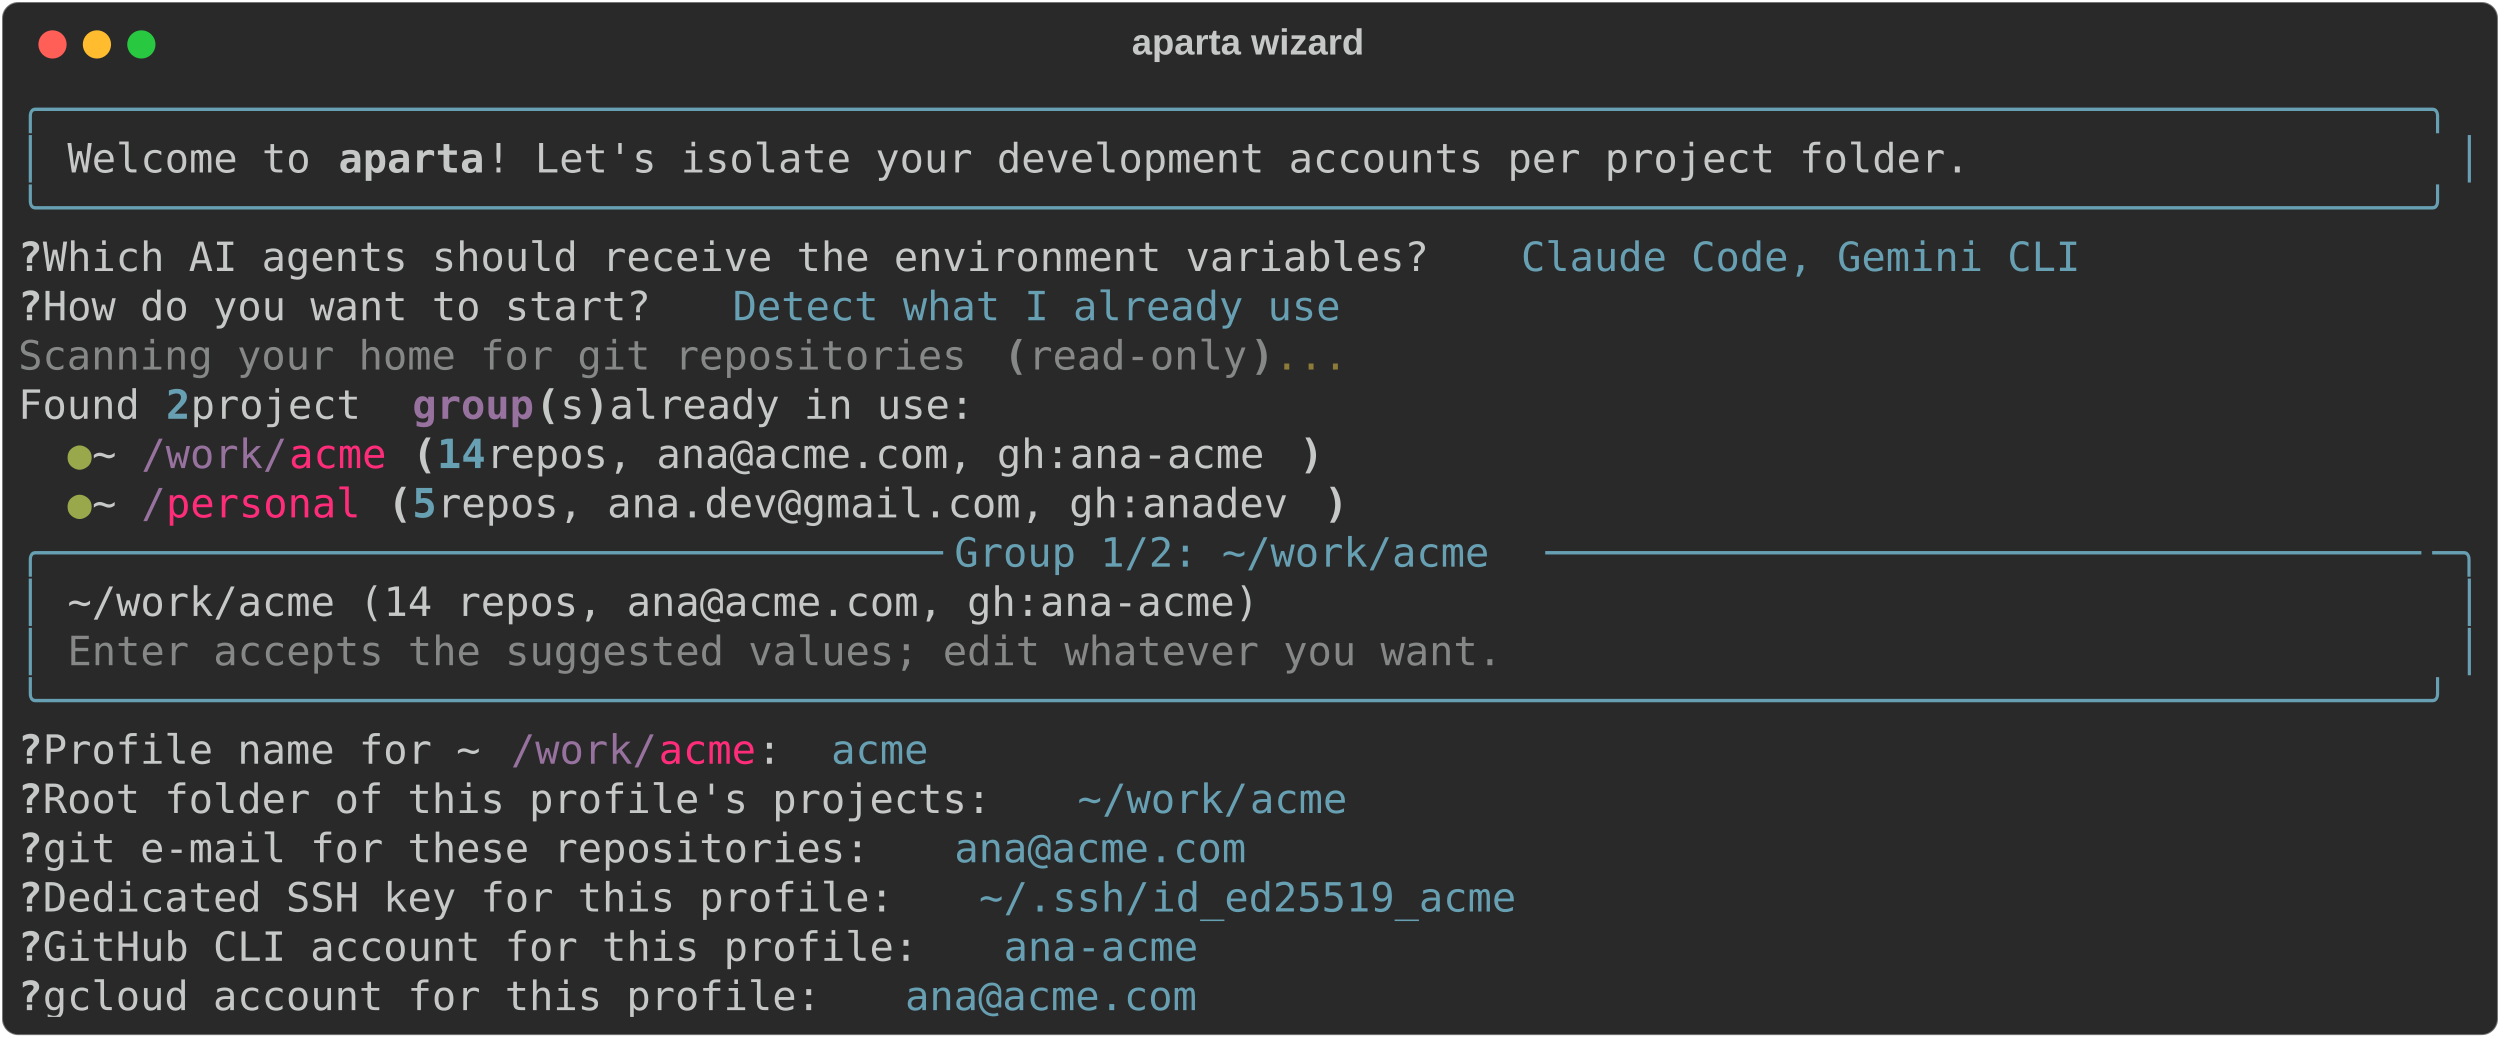
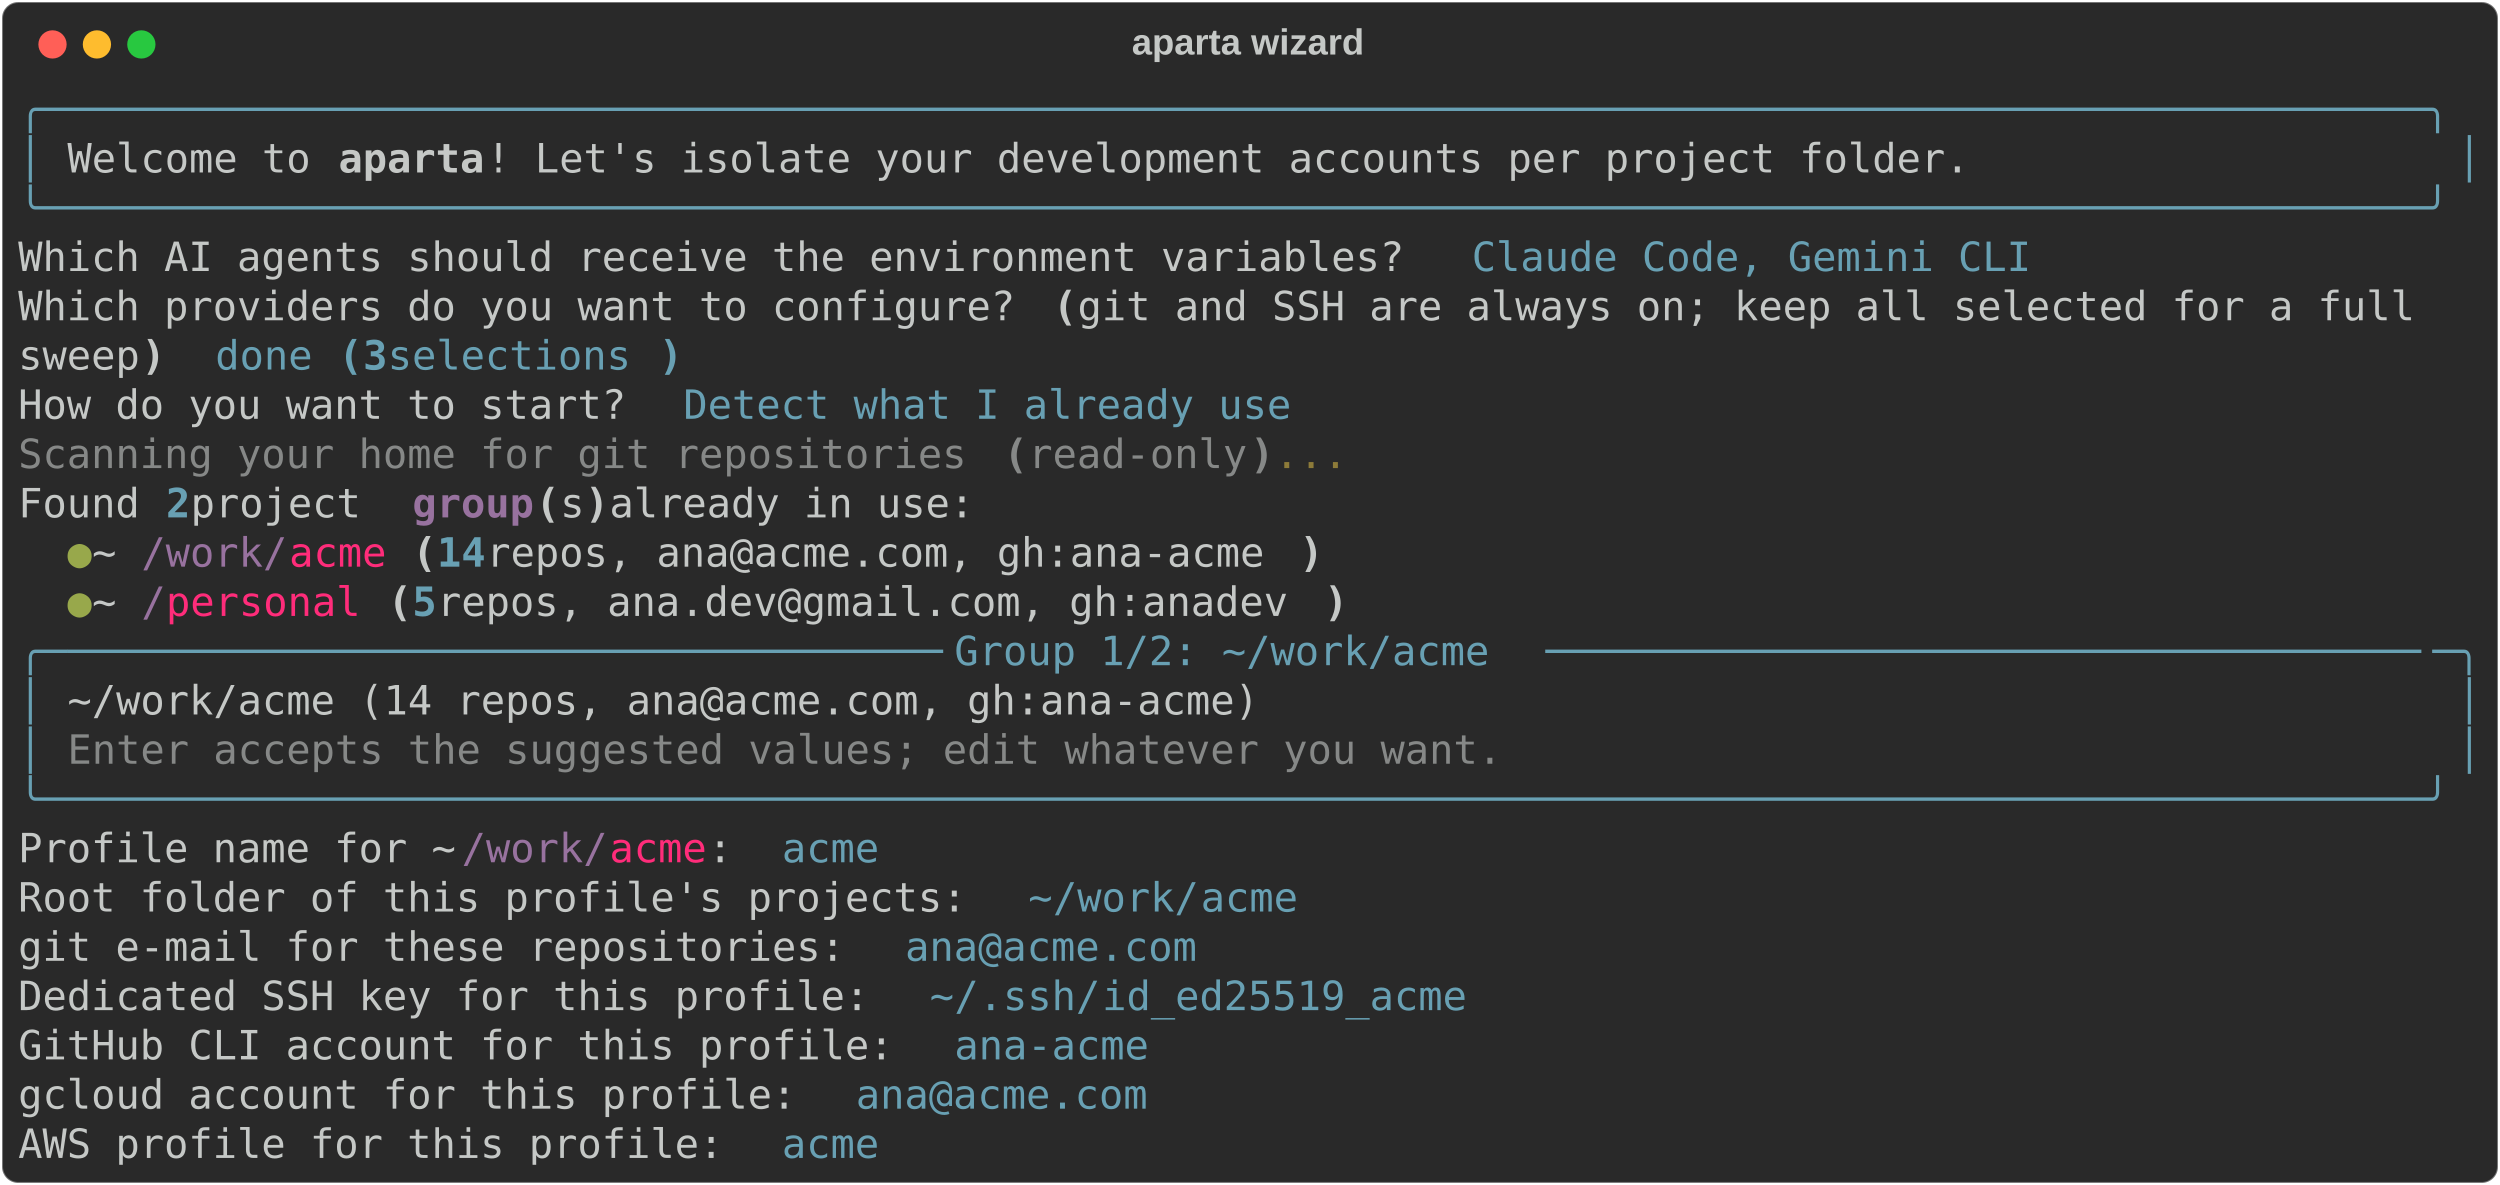
- <svg xmlns="http://www.w3.org/2000/svg" class="rich-terminal" viewBox="0 0 1238 513.6">
+ <svg xmlns="http://www.w3.org/2000/svg" class="rich-terminal" viewBox="0 0 1238 586.8">
  <style>

    @font-face {
        font-family: "Fira Code";
        src: local("FiraCode-Regular"),
                url("https://cdnjs.cloudflare.com/ajax/libs/firacode/6.2.0/woff2/FiraCode-Regular.woff2") format("woff2"),
                url("https://cdnjs.cloudflare.com/ajax/libs/firacode/6.2.0/woff/FiraCode-Regular.woff") format("woff");
        font-style: normal;
        font-weight: 400;
    }
    @font-face {
        font-family: "Fira Code";
        src: local("FiraCode-Bold"),
                url("https://cdnjs.cloudflare.com/ajax/libs/firacode/6.2.0/woff2/FiraCode-Bold.woff2") format("woff2"),
                url("https://cdnjs.cloudflare.com/ajax/libs/firacode/6.2.0/woff/FiraCode-Bold.woff") format("woff");
        font-style: bold;
        font-weight: 700;
    }

-     .terminal-3235360258-matrix {
+     .terminal-3699666002-matrix {
        font-family: Fira Code, monospace;
        font-size: 20px;
        line-height: 24.4px;
        font-variant-east-asian: full-width;
    }

-     .terminal-3235360258-title {
+     .terminal-3699666002-title {
        font-size: 18px;
        font-weight: bold;
        font-family: arial;
    }

-     .terminal-3235360258-r1 { fill: #68a0b3 }
- .terminal-3235360258-r2 { fill: #c5c8c6 }
- .terminal-3235360258-r3 { fill: #c5c8c6;font-weight: bold }
- .terminal-3235360258-r4 { fill: #868887 }
- .terminal-3235360258-r5 { fill: #868887;font-weight: bold }
- .terminal-3235360258-r6 { fill: #8d7b39 }
- .terminal-3235360258-r7 { fill: #68a0b3;font-weight: bold }
- .terminal-3235360258-r8 { fill: #98729f;font-weight: bold }
- .terminal-3235360258-r9 { fill: #98a84b }
- .terminal-3235360258-r10 { fill: #98729f }
- .terminal-3235360258-r11 { fill: #ff2c7a }
+     .terminal-3699666002-r1 { fill: #68a0b3 }
+ .terminal-3699666002-r2 { fill: #c5c8c6 }
+ .terminal-3699666002-r3 { fill: #c5c8c6;font-weight: bold }
+ .terminal-3699666002-r4 { fill: #68a0b3;font-weight: bold }
+ .terminal-3699666002-r5 { fill: #868887 }
+ .terminal-3699666002-r6 { fill: #868887;font-weight: bold }
+ .terminal-3699666002-r7 { fill: #8d7b39 }
+ .terminal-3699666002-r8 { fill: #98729f;font-weight: bold }
+ .terminal-3699666002-r9 { fill: #98a84b }
+ .terminal-3699666002-r10 { fill: #98729f }
+ .terminal-3699666002-r11 { fill: #ff2c7a }
    </style>
  <defs>
-     <clipPath id="terminal-3235360258-clip-terminal">
-       <rect x="0" y="0" width="1219.0" height="462.6" />
-     </clipPath>
-     <clipPath id="terminal-3235360258-line-0">
+     <clipPath id="terminal-3699666002-clip-terminal">
+       <rect x="0" y="0" width="1219.0" height="535.8" />
+     </clipPath>
+     <clipPath id="terminal-3699666002-line-0">
      <rect x="0" y="1.5" width="1220" height="24.65" />
    </clipPath>
-     <clipPath id="terminal-3235360258-line-1">
+     <clipPath id="terminal-3699666002-line-1">
      <rect x="0" y="25.9" width="1220" height="24.65" />
    </clipPath>
-     <clipPath id="terminal-3235360258-line-2">
+     <clipPath id="terminal-3699666002-line-2">
      <rect x="0" y="50.3" width="1220" height="24.65" />
    </clipPath>
-     <clipPath id="terminal-3235360258-line-3">
+     <clipPath id="terminal-3699666002-line-3">
      <rect x="0" y="74.7" width="1220" height="24.65" />
    </clipPath>
-     <clipPath id="terminal-3235360258-line-4">
+     <clipPath id="terminal-3699666002-line-4">
      <rect x="0" y="99.1" width="1220" height="24.65" />
    </clipPath>
-     <clipPath id="terminal-3235360258-line-5">
+     <clipPath id="terminal-3699666002-line-5">
      <rect x="0" y="123.5" width="1220" height="24.65" />
    </clipPath>
-     <clipPath id="terminal-3235360258-line-6">
+     <clipPath id="terminal-3699666002-line-6">
      <rect x="0" y="147.9" width="1220" height="24.65" />
    </clipPath>
-     <clipPath id="terminal-3235360258-line-7">
+     <clipPath id="terminal-3699666002-line-7">
      <rect x="0" y="172.3" width="1220" height="24.65" />
    </clipPath>
-     <clipPath id="terminal-3235360258-line-8">
+     <clipPath id="terminal-3699666002-line-8">
      <rect x="0" y="196.7" width="1220" height="24.65" />
    </clipPath>
-     <clipPath id="terminal-3235360258-line-9">
+     <clipPath id="terminal-3699666002-line-9">
      <rect x="0" y="221.1" width="1220" height="24.65" />
    </clipPath>
-     <clipPath id="terminal-3235360258-line-10">
+     <clipPath id="terminal-3699666002-line-10">
      <rect x="0" y="245.5" width="1220" height="24.65" />
    </clipPath>
-     <clipPath id="terminal-3235360258-line-11">
+     <clipPath id="terminal-3699666002-line-11">
      <rect x="0" y="269.9" width="1220" height="24.65" />
    </clipPath>
-     <clipPath id="terminal-3235360258-line-12">
+     <clipPath id="terminal-3699666002-line-12">
      <rect x="0" y="294.3" width="1220" height="24.65" />
    </clipPath>
-     <clipPath id="terminal-3235360258-line-13">
+     <clipPath id="terminal-3699666002-line-13">
      <rect x="0" y="318.7" width="1220" height="24.65" />
    </clipPath>
-     <clipPath id="terminal-3235360258-line-14">
+     <clipPath id="terminal-3699666002-line-14">
      <rect x="0" y="343.1" width="1220" height="24.65" />
    </clipPath>
-     <clipPath id="terminal-3235360258-line-15">
+     <clipPath id="terminal-3699666002-line-15">
      <rect x="0" y="367.5" width="1220" height="24.65" />
    </clipPath>
-     <clipPath id="terminal-3235360258-line-16">
+     <clipPath id="terminal-3699666002-line-16">
      <rect x="0" y="391.9" width="1220" height="24.65" />
    </clipPath>
-     <clipPath id="terminal-3235360258-line-17">
+     <clipPath id="terminal-3699666002-line-17">
      <rect x="0" y="416.3" width="1220" height="24.65" />
    </clipPath>
+     <clipPath id="terminal-3699666002-line-18">
+       <rect x="0" y="440.7" width="1220" height="24.65" />
+     </clipPath>
+     <clipPath id="terminal-3699666002-line-19">
+       <rect x="0" y="465.1" width="1220" height="24.65" />
+     </clipPath>
+     <clipPath id="terminal-3699666002-line-20">
+       <rect x="0" y="489.5" width="1220" height="24.65" />
+     </clipPath>
  </defs>
-   <rect fill="#292929" stroke="rgba(255,255,255,0.35)" stroke-width="1" x="1" y="1" width="1236" height="511.6" rx="8" />
-   <text class="terminal-3235360258-title" fill="#c5c8c6" text-anchor="middle" x="618" y="27">aparta wizard</text>
+   <rect fill="#292929" stroke="rgba(255,255,255,0.35)" stroke-width="1" x="1" y="1" width="1236" height="584.8" rx="8" />
+   <text class="terminal-3699666002-title" fill="#c5c8c6" text-anchor="middle" x="618" y="27">aparta wizard</text>
  <g transform="translate(26,22)">
    <circle cx="0" cy="0" r="7" fill="#ff5f57" />
    <circle cx="22" cy="0" r="7" fill="#febc2e" />
    <circle cx="44" cy="0" r="7" fill="#28c840" />
  </g>
-   <g transform="translate(9, 41)" clip-path="url(#terminal-3235360258-clip-terminal)">
-     <g class="terminal-3235360258-matrix">
-       <text class="terminal-3235360258-r1" x="0" y="20" textLength="1220" clip-path="url(#terminal-3235360258-line-0)">╭──────────────────────────────────────────────────────────────────────────────────────────────────╮</text>
-       <text class="terminal-3235360258-r2" x="1220" y="20" textLength="12.2" clip-path="url(#terminal-3235360258-line-0)">
- </text>
-       <text class="terminal-3235360258-r1" x="0" y="44.4" textLength="12.2" clip-path="url(#terminal-3235360258-line-1)">│</text>
-       <text class="terminal-3235360258-r2" x="24.4" y="44.4" textLength="134.2" clip-path="url(#terminal-3235360258-line-1)">Welcome to </text>
-       <text class="terminal-3235360258-r3" x="158.6" y="44.4" textLength="73.2" clip-path="url(#terminal-3235360258-line-1)">aparta</text>
-       <text class="terminal-3235360258-r2" x="231.8" y="44.4" textLength="744.2" clip-path="url(#terminal-3235360258-line-1)">! Let's isolate your development accounts per project folder.</text>
-       <text class="terminal-3235360258-r1" x="1207.8" y="44.4" textLength="12.2" clip-path="url(#terminal-3235360258-line-1)">│</text>
-       <text class="terminal-3235360258-r2" x="1220" y="44.4" textLength="12.2" clip-path="url(#terminal-3235360258-line-1)">
- </text>
-       <text class="terminal-3235360258-r1" x="0" y="68.8" textLength="1220" clip-path="url(#terminal-3235360258-line-2)">╰──────────────────────────────────────────────────────────────────────────────────────────────────╯</text>
-       <text class="terminal-3235360258-r2" x="1220" y="68.8" textLength="12.2" clip-path="url(#terminal-3235360258-line-2)">
- </text>
-       <text class="terminal-3235360258-r3" x="0" y="93.2" textLength="12.2" clip-path="url(#terminal-3235360258-line-3)">?</text>
-       <text class="terminal-3235360258-r2" x="12.2" y="93.2" textLength="732" clip-path="url(#terminal-3235360258-line-3)"> Which AI agents should receive the environment variables?  </text>
-       <text class="terminal-3235360258-r1" x="744.2" y="93.2" textLength="280.6" clip-path="url(#terminal-3235360258-line-3)">Claude Code, Gemini CLI</text>
-       <text class="terminal-3235360258-r2" x="1220" y="93.2" textLength="12.2" clip-path="url(#terminal-3235360258-line-3)">
- </text>
-       <text class="terminal-3235360258-r3" x="0" y="117.6" textLength="12.2" clip-path="url(#terminal-3235360258-line-4)">?</text>
-       <text class="terminal-3235360258-r2" x="12.2" y="117.6" textLength="341.6" clip-path="url(#terminal-3235360258-line-4)"> How do you want to start?  </text>
-       <text class="terminal-3235360258-r1" x="353.8" y="117.6" textLength="305" clip-path="url(#terminal-3235360258-line-4)">Detect what I already use</text>
-       <text class="terminal-3235360258-r2" x="1220" y="117.6" textLength="12.2" clip-path="url(#terminal-3235360258-line-4)">
- </text>
-       <text class="terminal-3235360258-r4" x="0" y="142" textLength="488" clip-path="url(#terminal-3235360258-line-5)">Scanning your home for git repositories </text>
-       <text class="terminal-3235360258-r5" x="488" y="142" textLength="12.2" clip-path="url(#terminal-3235360258-line-5)">(</text>
-       <text class="terminal-3235360258-r4" x="500.2" y="142" textLength="109.8" clip-path="url(#terminal-3235360258-line-5)">read-only</text>
-       <text class="terminal-3235360258-r5" x="610" y="142" textLength="12.2" clip-path="url(#terminal-3235360258-line-5)">)</text>
-       <text class="terminal-3235360258-r6" x="622.2" y="142" textLength="36.6" clip-path="url(#terminal-3235360258-line-5)">...</text>
-       <text class="terminal-3235360258-r2" x="1220" y="142" textLength="12.2" clip-path="url(#terminal-3235360258-line-5)">
- </text>
-       <text class="terminal-3235360258-r2" x="0" y="166.4" textLength="73.2" clip-path="url(#terminal-3235360258-line-6)">Found </text>
-       <text class="terminal-3235360258-r7" x="73.2" y="166.4" textLength="12.2" clip-path="url(#terminal-3235360258-line-6)">2</text>
-       <text class="terminal-3235360258-r2" x="85.4" y="166.4" textLength="109.8" clip-path="url(#terminal-3235360258-line-6)"> project </text>
-       <text class="terminal-3235360258-r8" x="195.2" y="166.4" textLength="61" clip-path="url(#terminal-3235360258-line-6)">group</text>
-       <text class="terminal-3235360258-r3" x="256.2" y="166.4" textLength="12.2" clip-path="url(#terminal-3235360258-line-6)">(</text>
-       <text class="terminal-3235360258-r2" x="268.4" y="166.4" textLength="12.2" clip-path="url(#terminal-3235360258-line-6)">s</text>
-       <text class="terminal-3235360258-r3" x="280.6" y="166.4" textLength="12.2" clip-path="url(#terminal-3235360258-line-6)">)</text>
-       <text class="terminal-3235360258-r2" x="292.8" y="166.4" textLength="195.2" clip-path="url(#terminal-3235360258-line-6)"> already in use:</text>
-       <text class="terminal-3235360258-r2" x="1220" y="166.4" textLength="12.2" clip-path="url(#terminal-3235360258-line-6)">
- </text>
-       <text class="terminal-3235360258-r9" x="24.4" y="190.8" textLength="12.2" clip-path="url(#terminal-3235360258-line-7)">●</text>
-       <text class="terminal-3235360258-r2" x="36.6" y="190.8" textLength="24.4" clip-path="url(#terminal-3235360258-line-7)"> ~</text>
-       <text class="terminal-3235360258-r10" x="61" y="190.8" textLength="73.2" clip-path="url(#terminal-3235360258-line-7)">/work/</text>
-       <text class="terminal-3235360258-r11" x="134.2" y="190.8" textLength="48.8" clip-path="url(#terminal-3235360258-line-7)">acme</text>
-       <text class="terminal-3235360258-r3" x="195.2" y="190.8" textLength="12.2" clip-path="url(#terminal-3235360258-line-7)">(</text>
-       <text class="terminal-3235360258-r7" x="207.4" y="190.8" textLength="24.4" clip-path="url(#terminal-3235360258-line-7)">14</text>
-       <text class="terminal-3235360258-r2" x="231.8" y="190.8" textLength="402.6" clip-path="url(#terminal-3235360258-line-7)"> repos, ana@acme.com, gh:ana-acme</text>
-       <text class="terminal-3235360258-r3" x="634.4" y="190.8" textLength="12.2" clip-path="url(#terminal-3235360258-line-7)">)</text>
-       <text class="terminal-3235360258-r2" x="1220" y="190.8" textLength="12.2" clip-path="url(#terminal-3235360258-line-7)">
- </text>
-       <text class="terminal-3235360258-r9" x="24.4" y="215.2" textLength="12.2" clip-path="url(#terminal-3235360258-line-8)">●</text>
-       <text class="terminal-3235360258-r2" x="36.6" y="215.2" textLength="24.4" clip-path="url(#terminal-3235360258-line-8)"> ~</text>
-       <text class="terminal-3235360258-r10" x="61" y="215.2" textLength="12.2" clip-path="url(#terminal-3235360258-line-8)">/</text>
-       <text class="terminal-3235360258-r11" x="73.2" y="215.2" textLength="97.6" clip-path="url(#terminal-3235360258-line-8)">personal</text>
-       <text class="terminal-3235360258-r3" x="183" y="215.2" textLength="12.2" clip-path="url(#terminal-3235360258-line-8)">(</text>
-       <text class="terminal-3235360258-r7" x="195.2" y="215.2" textLength="12.2" clip-path="url(#terminal-3235360258-line-8)">5</text>
-       <text class="terminal-3235360258-r2" x="207.4" y="215.2" textLength="439.2" clip-path="url(#terminal-3235360258-line-8)"> repos, ana.dev@gmail.com, gh:anadev</text>
-       <text class="terminal-3235360258-r3" x="646.6" y="215.2" textLength="12.2" clip-path="url(#terminal-3235360258-line-8)">)</text>
-       <text class="terminal-3235360258-r2" x="1220" y="215.2" textLength="12.2" clip-path="url(#terminal-3235360258-line-8)">
- </text>
-       <text class="terminal-3235360258-r1" x="0" y="239.6" textLength="24.4" clip-path="url(#terminal-3235360258-line-9)">╭─</text>
-       <text class="terminal-3235360258-r1" x="24.4" y="239.6" textLength="439.2" clip-path="url(#terminal-3235360258-line-9)">────────────────────────────────────</text>
-       <text class="terminal-3235360258-r1" x="463.6" y="239.6" textLength="292.8" clip-path="url(#terminal-3235360258-line-9)"> Group 1/2: ~/work/acme </text>
-       <text class="terminal-3235360258-r1" x="756.4" y="239.6" textLength="439.2" clip-path="url(#terminal-3235360258-line-9)">────────────────────────────────────</text>
-       <text class="terminal-3235360258-r1" x="1195.6" y="239.6" textLength="24.4" clip-path="url(#terminal-3235360258-line-9)">─╮</text>
-       <text class="terminal-3235360258-r2" x="1220" y="239.6" textLength="12.2" clip-path="url(#terminal-3235360258-line-9)">
- </text>
-       <text class="terminal-3235360258-r1" x="0" y="264" textLength="12.2" clip-path="url(#terminal-3235360258-line-10)">│</text>
-       <text class="terminal-3235360258-r2" x="24.4" y="264" textLength="597.8" clip-path="url(#terminal-3235360258-line-10)">~/work/acme (14 repos, ana@acme.com, gh:ana-acme)</text>
-       <text class="terminal-3235360258-r1" x="1207.8" y="264" textLength="12.2" clip-path="url(#terminal-3235360258-line-10)">│</text>
-       <text class="terminal-3235360258-r2" x="1220" y="264" textLength="12.2" clip-path="url(#terminal-3235360258-line-10)">
- </text>
-       <text class="terminal-3235360258-r1" x="0" y="288.4" textLength="12.2" clip-path="url(#terminal-3235360258-line-11)">│</text>
-       <text class="terminal-3235360258-r4" x="24.4" y="288.4" textLength="719.8" clip-path="url(#terminal-3235360258-line-11)">Enter accepts the suggested values; edit whatever you want.</text>
-       <text class="terminal-3235360258-r1" x="1207.8" y="288.4" textLength="12.2" clip-path="url(#terminal-3235360258-line-11)">│</text>
-       <text class="terminal-3235360258-r2" x="1220" y="288.4" textLength="12.2" clip-path="url(#terminal-3235360258-line-11)">
- </text>
-       <text class="terminal-3235360258-r1" x="0" y="312.8" textLength="1220" clip-path="url(#terminal-3235360258-line-12)">╰──────────────────────────────────────────────────────────────────────────────────────────────────╯</text>
-       <text class="terminal-3235360258-r2" x="1220" y="312.8" textLength="12.2" clip-path="url(#terminal-3235360258-line-12)">
- </text>
-       <text class="terminal-3235360258-r3" x="0" y="337.2" textLength="12.2" clip-path="url(#terminal-3235360258-line-13)">?</text>
-       <text class="terminal-3235360258-r2" x="12.2" y="337.2" textLength="231.8" clip-path="url(#terminal-3235360258-line-13)"> Profile name for ~</text>
-       <text class="terminal-3235360258-r10" x="244" y="337.2" textLength="73.2" clip-path="url(#terminal-3235360258-line-13)">/work/</text>
-       <text class="terminal-3235360258-r11" x="317.2" y="337.2" textLength="48.8" clip-path="url(#terminal-3235360258-line-13)">acme</text>
-       <text class="terminal-3235360258-r2" x="366" y="337.2" textLength="36.6" clip-path="url(#terminal-3235360258-line-13)">:  </text>
-       <text class="terminal-3235360258-r1" x="402.6" y="337.2" textLength="48.8" clip-path="url(#terminal-3235360258-line-13)">acme</text>
-       <text class="terminal-3235360258-r2" x="1220" y="337.2" textLength="12.2" clip-path="url(#terminal-3235360258-line-13)">
- </text>
-       <text class="terminal-3235360258-r3" x="0" y="361.6" textLength="12.2" clip-path="url(#terminal-3235360258-line-14)">?</text>
-       <text class="terminal-3235360258-r2" x="12.2" y="361.6" textLength="512.4" clip-path="url(#terminal-3235360258-line-14)"> Root folder of this profile's projects:  </text>
-       <text class="terminal-3235360258-r1" x="524.6" y="361.6" textLength="12.2" clip-path="url(#terminal-3235360258-line-14)">~</text>
-       <text class="terminal-3235360258-r1" x="536.8" y="361.6" textLength="73.2" clip-path="url(#terminal-3235360258-line-14)">/work/</text>
-       <text class="terminal-3235360258-r1" x="610" y="361.6" textLength="48.8" clip-path="url(#terminal-3235360258-line-14)">acme</text>
-       <text class="terminal-3235360258-r2" x="1220" y="361.6" textLength="12.2" clip-path="url(#terminal-3235360258-line-14)">
- </text>
-       <text class="terminal-3235360258-r3" x="0" y="386" textLength="12.2" clip-path="url(#terminal-3235360258-line-15)">?</text>
-       <text class="terminal-3235360258-r2" x="12.2" y="386" textLength="451.4" clip-path="url(#terminal-3235360258-line-15)"> git e-mail for these repositories:  </text>
-       <text class="terminal-3235360258-r1" x="463.6" y="386" textLength="146.4" clip-path="url(#terminal-3235360258-line-15)">ana@acme.com</text>
-       <text class="terminal-3235360258-r2" x="1220" y="386" textLength="12.2" clip-path="url(#terminal-3235360258-line-15)">
- </text>
-       <text class="terminal-3235360258-r3" x="0" y="410.4" textLength="12.2" clip-path="url(#terminal-3235360258-line-16)">?</text>
-       <text class="terminal-3235360258-r2" x="12.2" y="410.4" textLength="463.6" clip-path="url(#terminal-3235360258-line-16)"> Dedicated SSH key for this profile:  </text>
-       <text class="terminal-3235360258-r1" x="475.8" y="410.4" textLength="12.2" clip-path="url(#terminal-3235360258-line-16)">~</text>
-       <text class="terminal-3235360258-r1" x="488" y="410.4" textLength="73.2" clip-path="url(#terminal-3235360258-line-16)">/.ssh/</text>
-       <text class="terminal-3235360258-r1" x="561.2" y="410.4" textLength="183" clip-path="url(#terminal-3235360258-line-16)">id_ed25519_acme</text>
-       <text class="terminal-3235360258-r2" x="1220" y="410.4" textLength="12.2" clip-path="url(#terminal-3235360258-line-16)">
- </text>
-       <text class="terminal-3235360258-r3" x="0" y="434.8" textLength="12.2" clip-path="url(#terminal-3235360258-line-17)">?</text>
-       <text class="terminal-3235360258-r2" x="12.2" y="434.8" textLength="475.8" clip-path="url(#terminal-3235360258-line-17)"> GitHub CLI account for this profile:  </text>
-       <text class="terminal-3235360258-r1" x="488" y="434.8" textLength="97.6" clip-path="url(#terminal-3235360258-line-17)">ana-acme</text>
-       <text class="terminal-3235360258-r2" x="1220" y="434.8" textLength="12.2" clip-path="url(#terminal-3235360258-line-17)">
- </text>
-       <text class="terminal-3235360258-r3" x="0" y="459.2" textLength="12.2" clip-path="url(#terminal-3235360258-line-18)">?</text>
-       <text class="terminal-3235360258-r2" x="12.2" y="459.2" textLength="427" clip-path="url(#terminal-3235360258-line-18)"> gcloud account for this profile:  </text>
-       <text class="terminal-3235360258-r1" x="439.2" y="459.2" textLength="146.4" clip-path="url(#terminal-3235360258-line-18)">ana@acme.com</text>
-       <text class="terminal-3235360258-r2" x="1220" y="459.2" textLength="12.2" clip-path="url(#terminal-3235360258-line-18)">
+   <g transform="translate(9, 41)" clip-path="url(#terminal-3699666002-clip-terminal)">
+     <g class="terminal-3699666002-matrix">
+       <text class="terminal-3699666002-r1" x="0" y="20" textLength="1220" clip-path="url(#terminal-3699666002-line-0)">╭──────────────────────────────────────────────────────────────────────────────────────────────────╮</text>
+       <text class="terminal-3699666002-r2" x="1220" y="20" textLength="12.2" clip-path="url(#terminal-3699666002-line-0)">
+ </text>
+       <text class="terminal-3699666002-r1" x="0" y="44.4" textLength="12.2" clip-path="url(#terminal-3699666002-line-1)">│</text>
+       <text class="terminal-3699666002-r2" x="24.4" y="44.4" textLength="134.2" clip-path="url(#terminal-3699666002-line-1)">Welcome to </text>
+       <text class="terminal-3699666002-r3" x="158.6" y="44.4" textLength="73.2" clip-path="url(#terminal-3699666002-line-1)">aparta</text>
+       <text class="terminal-3699666002-r2" x="231.8" y="44.4" textLength="744.2" clip-path="url(#terminal-3699666002-line-1)">! Let's isolate your development accounts per project folder.</text>
+       <text class="terminal-3699666002-r1" x="1207.8" y="44.4" textLength="12.2" clip-path="url(#terminal-3699666002-line-1)">│</text>
+       <text class="terminal-3699666002-r2" x="1220" y="44.4" textLength="12.2" clip-path="url(#terminal-3699666002-line-1)">
+ </text>
+       <text class="terminal-3699666002-r1" x="0" y="68.8" textLength="1220" clip-path="url(#terminal-3699666002-line-2)">╰──────────────────────────────────────────────────────────────────────────────────────────────────╯</text>
+       <text class="terminal-3699666002-r2" x="1220" y="68.8" textLength="12.2" clip-path="url(#terminal-3699666002-line-2)">
+ </text>
+       <text class="terminal-3699666002-r2" x="0" y="93.2" textLength="719.8" clip-path="url(#terminal-3699666002-line-3)">Which AI agents should receive the environment variables?  </text>
+       <text class="terminal-3699666002-r1" x="719.8" y="93.2" textLength="280.6" clip-path="url(#terminal-3699666002-line-3)">Claude Code, Gemini CLI</text>
+       <text class="terminal-3699666002-r2" x="1220" y="93.2" textLength="12.2" clip-path="url(#terminal-3699666002-line-3)">
+ </text>
+       <text class="terminal-3699666002-r2" x="0" y="117.6" textLength="512.4" clip-path="url(#terminal-3699666002-line-4)">Which providers do you want to configure? </text>
+       <text class="terminal-3699666002-r3" x="512.4" y="117.6" textLength="12.2" clip-path="url(#terminal-3699666002-line-4)">(</text>
+       <text class="terminal-3699666002-r2" x="524.6" y="117.6" textLength="683.2" clip-path="url(#terminal-3699666002-line-4)">git and SSH are always on; keep all selected for a full </text>
+       <text class="terminal-3699666002-r2" x="1220" y="117.6" textLength="12.2" clip-path="url(#terminal-3699666002-line-4)">
+ </text>
+       <text class="terminal-3699666002-r2" x="0" y="142" textLength="61" clip-path="url(#terminal-3699666002-line-5)">sweep</text>
+       <text class="terminal-3699666002-r3" x="61" y="142" textLength="12.2" clip-path="url(#terminal-3699666002-line-5)">)</text>
+       <text class="terminal-3699666002-r1" x="97.6" y="142" textLength="61" clip-path="url(#terminal-3699666002-line-5)">done </text>
+       <text class="terminal-3699666002-r4" x="158.6" y="142" textLength="12.2" clip-path="url(#terminal-3699666002-line-5)">(</text>
+       <text class="terminal-3699666002-r4" x="170.8" y="142" textLength="12.2" clip-path="url(#terminal-3699666002-line-5)">3</text>
+       <text class="terminal-3699666002-r1" x="183" y="142" textLength="134.2" clip-path="url(#terminal-3699666002-line-5)"> selections</text>
+       <text class="terminal-3699666002-r4" x="317.2" y="142" textLength="12.2" clip-path="url(#terminal-3699666002-line-5)">)</text>
+       <text class="terminal-3699666002-r2" x="1220" y="142" textLength="12.2" clip-path="url(#terminal-3699666002-line-5)">
+ </text>
+       <text class="terminal-3699666002-r2" x="0" y="166.4" textLength="329.4" clip-path="url(#terminal-3699666002-line-6)">How do you want to start?  </text>
+       <text class="terminal-3699666002-r1" x="329.4" y="166.4" textLength="305" clip-path="url(#terminal-3699666002-line-6)">Detect what I already use</text>
+       <text class="terminal-3699666002-r2" x="1220" y="166.4" textLength="12.2" clip-path="url(#terminal-3699666002-line-6)">
+ </text>
+       <text class="terminal-3699666002-r5" x="0" y="190.8" textLength="488" clip-path="url(#terminal-3699666002-line-7)">Scanning your home for git repositories </text>
+       <text class="terminal-3699666002-r6" x="488" y="190.8" textLength="12.2" clip-path="url(#terminal-3699666002-line-7)">(</text>
+       <text class="terminal-3699666002-r5" x="500.2" y="190.8" textLength="109.8" clip-path="url(#terminal-3699666002-line-7)">read-only</text>
+       <text class="terminal-3699666002-r6" x="610" y="190.8" textLength="12.2" clip-path="url(#terminal-3699666002-line-7)">)</text>
+       <text class="terminal-3699666002-r7" x="622.2" y="190.8" textLength="36.6" clip-path="url(#terminal-3699666002-line-7)">...</text>
+       <text class="terminal-3699666002-r2" x="1220" y="190.8" textLength="12.2" clip-path="url(#terminal-3699666002-line-7)">
+ </text>
+       <text class="terminal-3699666002-r2" x="0" y="215.2" textLength="73.2" clip-path="url(#terminal-3699666002-line-8)">Found </text>
+       <text class="terminal-3699666002-r4" x="73.2" y="215.2" textLength="12.2" clip-path="url(#terminal-3699666002-line-8)">2</text>
+       <text class="terminal-3699666002-r2" x="85.4" y="215.2" textLength="109.8" clip-path="url(#terminal-3699666002-line-8)"> project </text>
+       <text class="terminal-3699666002-r8" x="195.2" y="215.2" textLength="61" clip-path="url(#terminal-3699666002-line-8)">group</text>
+       <text class="terminal-3699666002-r3" x="256.2" y="215.2" textLength="12.2" clip-path="url(#terminal-3699666002-line-8)">(</text>
+       <text class="terminal-3699666002-r2" x="268.4" y="215.2" textLength="12.2" clip-path="url(#terminal-3699666002-line-8)">s</text>
+       <text class="terminal-3699666002-r3" x="280.6" y="215.2" textLength="12.2" clip-path="url(#terminal-3699666002-line-8)">)</text>
+       <text class="terminal-3699666002-r2" x="292.8" y="215.2" textLength="195.2" clip-path="url(#terminal-3699666002-line-8)"> already in use:</text>
+       <text class="terminal-3699666002-r2" x="1220" y="215.2" textLength="12.2" clip-path="url(#terminal-3699666002-line-8)">
+ </text>
+       <text class="terminal-3699666002-r9" x="24.4" y="239.6" textLength="12.2" clip-path="url(#terminal-3699666002-line-9)">●</text>
+       <text class="terminal-3699666002-r2" x="36.6" y="239.6" textLength="24.4" clip-path="url(#terminal-3699666002-line-9)"> ~</text>
+       <text class="terminal-3699666002-r10" x="61" y="239.6" textLength="73.2" clip-path="url(#terminal-3699666002-line-9)">/work/</text>
+       <text class="terminal-3699666002-r11" x="134.2" y="239.6" textLength="48.8" clip-path="url(#terminal-3699666002-line-9)">acme</text>
+       <text class="terminal-3699666002-r3" x="195.2" y="239.6" textLength="12.2" clip-path="url(#terminal-3699666002-line-9)">(</text>
+       <text class="terminal-3699666002-r4" x="207.4" y="239.6" textLength="24.4" clip-path="url(#terminal-3699666002-line-9)">14</text>
+       <text class="terminal-3699666002-r2" x="231.8" y="239.6" textLength="402.6" clip-path="url(#terminal-3699666002-line-9)"> repos, ana@acme.com, gh:ana-acme</text>
+       <text class="terminal-3699666002-r3" x="634.4" y="239.6" textLength="12.2" clip-path="url(#terminal-3699666002-line-9)">)</text>
+       <text class="terminal-3699666002-r2" x="1220" y="239.6" textLength="12.2" clip-path="url(#terminal-3699666002-line-9)">
+ </text>
+       <text class="terminal-3699666002-r9" x="24.4" y="264" textLength="12.2" clip-path="url(#terminal-3699666002-line-10)">●</text>
+       <text class="terminal-3699666002-r2" x="36.6" y="264" textLength="24.4" clip-path="url(#terminal-3699666002-line-10)"> ~</text>
+       <text class="terminal-3699666002-r10" x="61" y="264" textLength="12.2" clip-path="url(#terminal-3699666002-line-10)">/</text>
+       <text class="terminal-3699666002-r11" x="73.2" y="264" textLength="97.6" clip-path="url(#terminal-3699666002-line-10)">personal</text>
+       <text class="terminal-3699666002-r3" x="183" y="264" textLength="12.2" clip-path="url(#terminal-3699666002-line-10)">(</text>
+       <text class="terminal-3699666002-r4" x="195.2" y="264" textLength="12.2" clip-path="url(#terminal-3699666002-line-10)">5</text>
+       <text class="terminal-3699666002-r2" x="207.4" y="264" textLength="439.2" clip-path="url(#terminal-3699666002-line-10)"> repos, ana.dev@gmail.com, gh:anadev</text>
+       <text class="terminal-3699666002-r3" x="646.6" y="264" textLength="12.2" clip-path="url(#terminal-3699666002-line-10)">)</text>
+       <text class="terminal-3699666002-r2" x="1220" y="264" textLength="12.2" clip-path="url(#terminal-3699666002-line-10)">
+ </text>
+       <text class="terminal-3699666002-r1" x="0" y="288.4" textLength="24.4" clip-path="url(#terminal-3699666002-line-11)">╭─</text>
+       <text class="terminal-3699666002-r1" x="24.4" y="288.4" textLength="439.2" clip-path="url(#terminal-3699666002-line-11)">────────────────────────────────────</text>
+       <text class="terminal-3699666002-r1" x="463.6" y="288.4" textLength="292.8" clip-path="url(#terminal-3699666002-line-11)"> Group 1/2: ~/work/acme </text>
+       <text class="terminal-3699666002-r1" x="756.4" y="288.4" textLength="439.2" clip-path="url(#terminal-3699666002-line-11)">────────────────────────────────────</text>
+       <text class="terminal-3699666002-r1" x="1195.6" y="288.4" textLength="24.4" clip-path="url(#terminal-3699666002-line-11)">─╮</text>
+       <text class="terminal-3699666002-r2" x="1220" y="288.4" textLength="12.2" clip-path="url(#terminal-3699666002-line-11)">
+ </text>
+       <text class="terminal-3699666002-r1" x="0" y="312.8" textLength="12.2" clip-path="url(#terminal-3699666002-line-12)">│</text>
+       <text class="terminal-3699666002-r2" x="24.4" y="312.8" textLength="597.8" clip-path="url(#terminal-3699666002-line-12)">~/work/acme (14 repos, ana@acme.com, gh:ana-acme)</text>
+       <text class="terminal-3699666002-r1" x="1207.8" y="312.8" textLength="12.2" clip-path="url(#terminal-3699666002-line-12)">│</text>
+       <text class="terminal-3699666002-r2" x="1220" y="312.8" textLength="12.2" clip-path="url(#terminal-3699666002-line-12)">
+ </text>
+       <text class="terminal-3699666002-r1" x="0" y="337.2" textLength="12.2" clip-path="url(#terminal-3699666002-line-13)">│</text>
+       <text class="terminal-3699666002-r5" x="24.4" y="337.2" textLength="719.8" clip-path="url(#terminal-3699666002-line-13)">Enter accepts the suggested values; edit whatever you want.</text>
+       <text class="terminal-3699666002-r1" x="1207.8" y="337.2" textLength="12.2" clip-path="url(#terminal-3699666002-line-13)">│</text>
+       <text class="terminal-3699666002-r2" x="1220" y="337.2" textLength="12.2" clip-path="url(#terminal-3699666002-line-13)">
+ </text>
+       <text class="terminal-3699666002-r1" x="0" y="361.6" textLength="1220" clip-path="url(#terminal-3699666002-line-14)">╰──────────────────────────────────────────────────────────────────────────────────────────────────╯</text>
+       <text class="terminal-3699666002-r2" x="1220" y="361.6" textLength="12.2" clip-path="url(#terminal-3699666002-line-14)">
+ </text>
+       <text class="terminal-3699666002-r2" x="0" y="386" textLength="219.6" clip-path="url(#terminal-3699666002-line-15)">Profile name for ~</text>
+       <text class="terminal-3699666002-r10" x="219.6" y="386" textLength="73.2" clip-path="url(#terminal-3699666002-line-15)">/work/</text>
+       <text class="terminal-3699666002-r11" x="292.8" y="386" textLength="48.8" clip-path="url(#terminal-3699666002-line-15)">acme</text>
+       <text class="terminal-3699666002-r2" x="341.6" y="386" textLength="36.6" clip-path="url(#terminal-3699666002-line-15)">:  </text>
+       <text class="terminal-3699666002-r1" x="378.2" y="386" textLength="48.8" clip-path="url(#terminal-3699666002-line-15)">acme</text>
+       <text class="terminal-3699666002-r2" x="1220" y="386" textLength="12.2" clip-path="url(#terminal-3699666002-line-15)">
+ </text>
+       <text class="terminal-3699666002-r2" x="0" y="410.4" textLength="500.2" clip-path="url(#terminal-3699666002-line-16)">Root folder of this profile's projects:  </text>
+       <text class="terminal-3699666002-r1" x="500.2" y="410.4" textLength="12.2" clip-path="url(#terminal-3699666002-line-16)">~</text>
+       <text class="terminal-3699666002-r1" x="512.4" y="410.4" textLength="73.2" clip-path="url(#terminal-3699666002-line-16)">/work/</text>
+       <text class="terminal-3699666002-r1" x="585.6" y="410.4" textLength="48.8" clip-path="url(#terminal-3699666002-line-16)">acme</text>
+       <text class="terminal-3699666002-r2" x="1220" y="410.4" textLength="12.2" clip-path="url(#terminal-3699666002-line-16)">
+ </text>
+       <text class="terminal-3699666002-r2" x="0" y="434.8" textLength="439.2" clip-path="url(#terminal-3699666002-line-17)">git e-mail for these repositories:  </text>
+       <text class="terminal-3699666002-r1" x="439.2" y="434.8" textLength="146.4" clip-path="url(#terminal-3699666002-line-17)">ana@acme.com</text>
+       <text class="terminal-3699666002-r2" x="1220" y="434.8" textLength="12.2" clip-path="url(#terminal-3699666002-line-17)">
+ </text>
+       <text class="terminal-3699666002-r2" x="0" y="459.2" textLength="451.4" clip-path="url(#terminal-3699666002-line-18)">Dedicated SSH key for this profile:  </text>
+       <text class="terminal-3699666002-r1" x="451.4" y="459.2" textLength="12.2" clip-path="url(#terminal-3699666002-line-18)">~</text>
+       <text class="terminal-3699666002-r1" x="463.6" y="459.2" textLength="73.2" clip-path="url(#terminal-3699666002-line-18)">/.ssh/</text>
+       <text class="terminal-3699666002-r1" x="536.8" y="459.2" textLength="183" clip-path="url(#terminal-3699666002-line-18)">id_ed25519_acme</text>
+       <text class="terminal-3699666002-r2" x="1220" y="459.2" textLength="12.2" clip-path="url(#terminal-3699666002-line-18)">
+ </text>
+       <text class="terminal-3699666002-r2" x="0" y="483.6" textLength="463.6" clip-path="url(#terminal-3699666002-line-19)">GitHub CLI account for this profile:  </text>
+       <text class="terminal-3699666002-r1" x="463.6" y="483.6" textLength="97.6" clip-path="url(#terminal-3699666002-line-19)">ana-acme</text>
+       <text class="terminal-3699666002-r2" x="1220" y="483.6" textLength="12.2" clip-path="url(#terminal-3699666002-line-19)">
+ </text>
+       <text class="terminal-3699666002-r2" x="0" y="508" textLength="414.8" clip-path="url(#terminal-3699666002-line-20)">gcloud account for this profile:  </text>
+       <text class="terminal-3699666002-r1" x="414.8" y="508" textLength="146.4" clip-path="url(#terminal-3699666002-line-20)">ana@acme.com</text>
+       <text class="terminal-3699666002-r2" x="1220" y="508" textLength="12.2" clip-path="url(#terminal-3699666002-line-20)">
+ </text>
+       <text class="terminal-3699666002-r2" x="0" y="532.4" textLength="378.2" clip-path="url(#terminal-3699666002-line-21)">AWS profile for this profile:  </text>
+       <text class="terminal-3699666002-r1" x="378.2" y="532.4" textLength="48.8" clip-path="url(#terminal-3699666002-line-21)">acme</text>
+       <text class="terminal-3699666002-r2" x="1220" y="532.4" textLength="12.2" clip-path="url(#terminal-3699666002-line-21)">
</text>
    </g>
  </g>
</svg>
